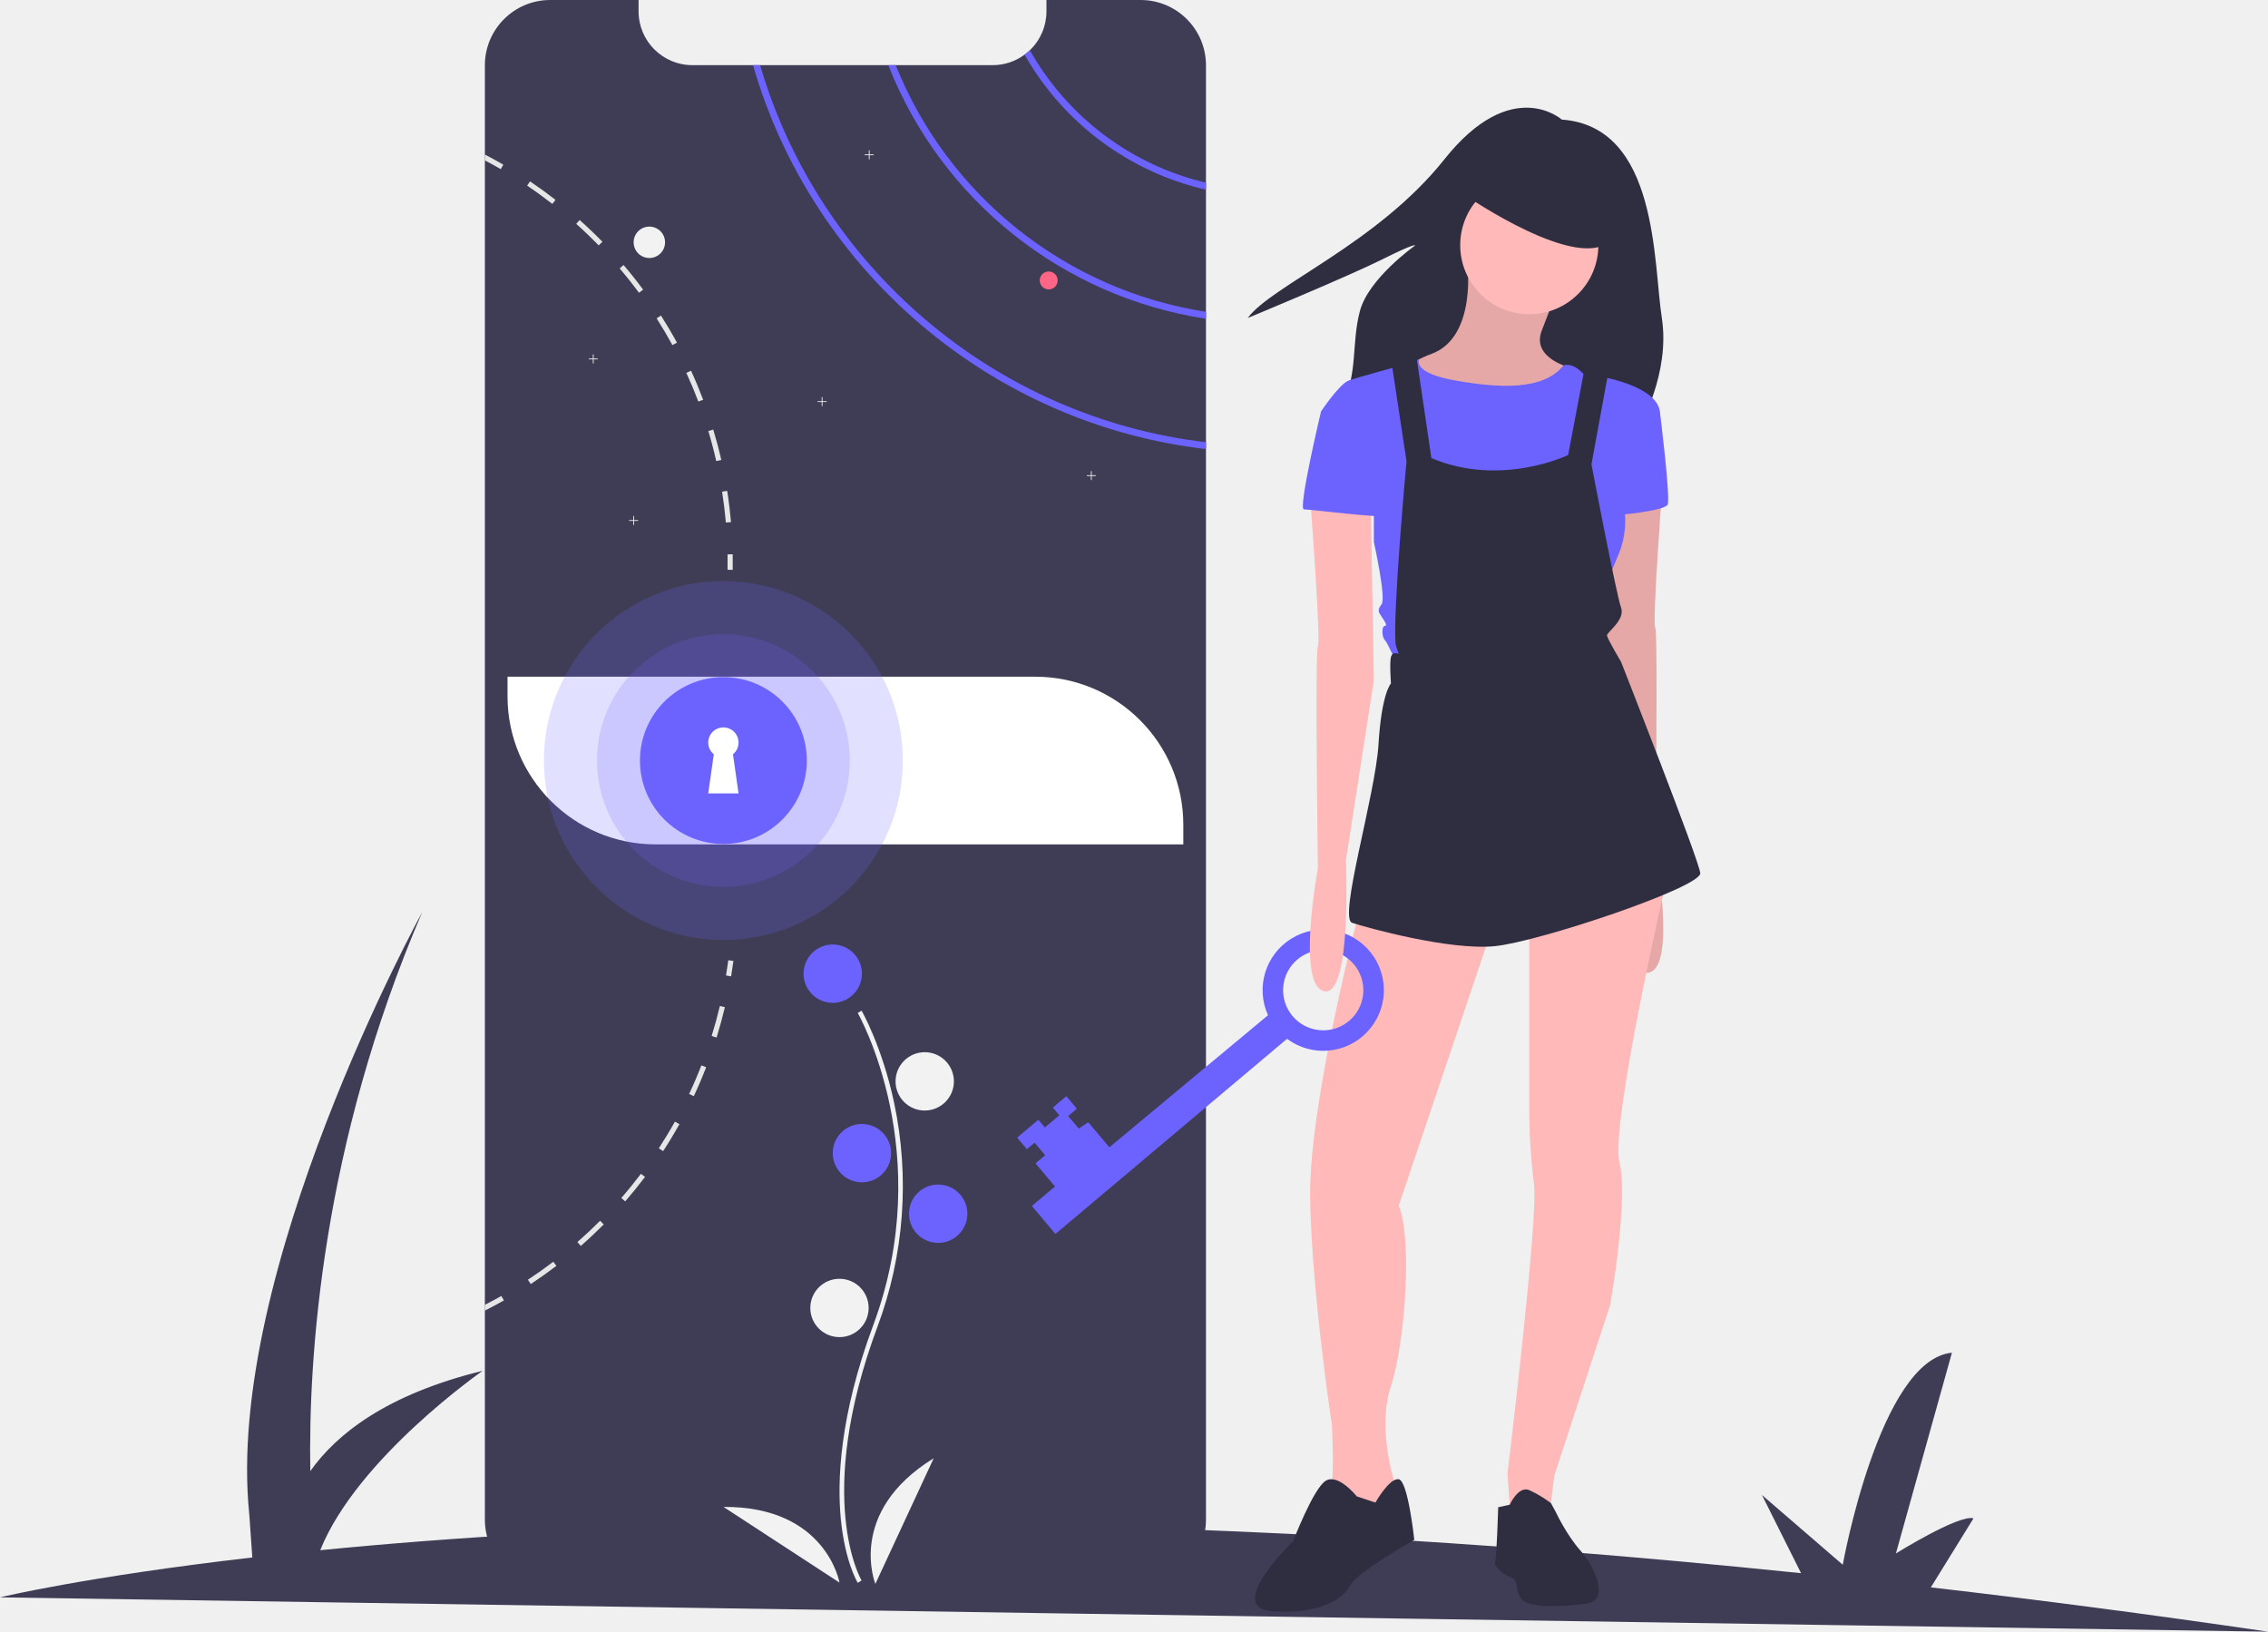
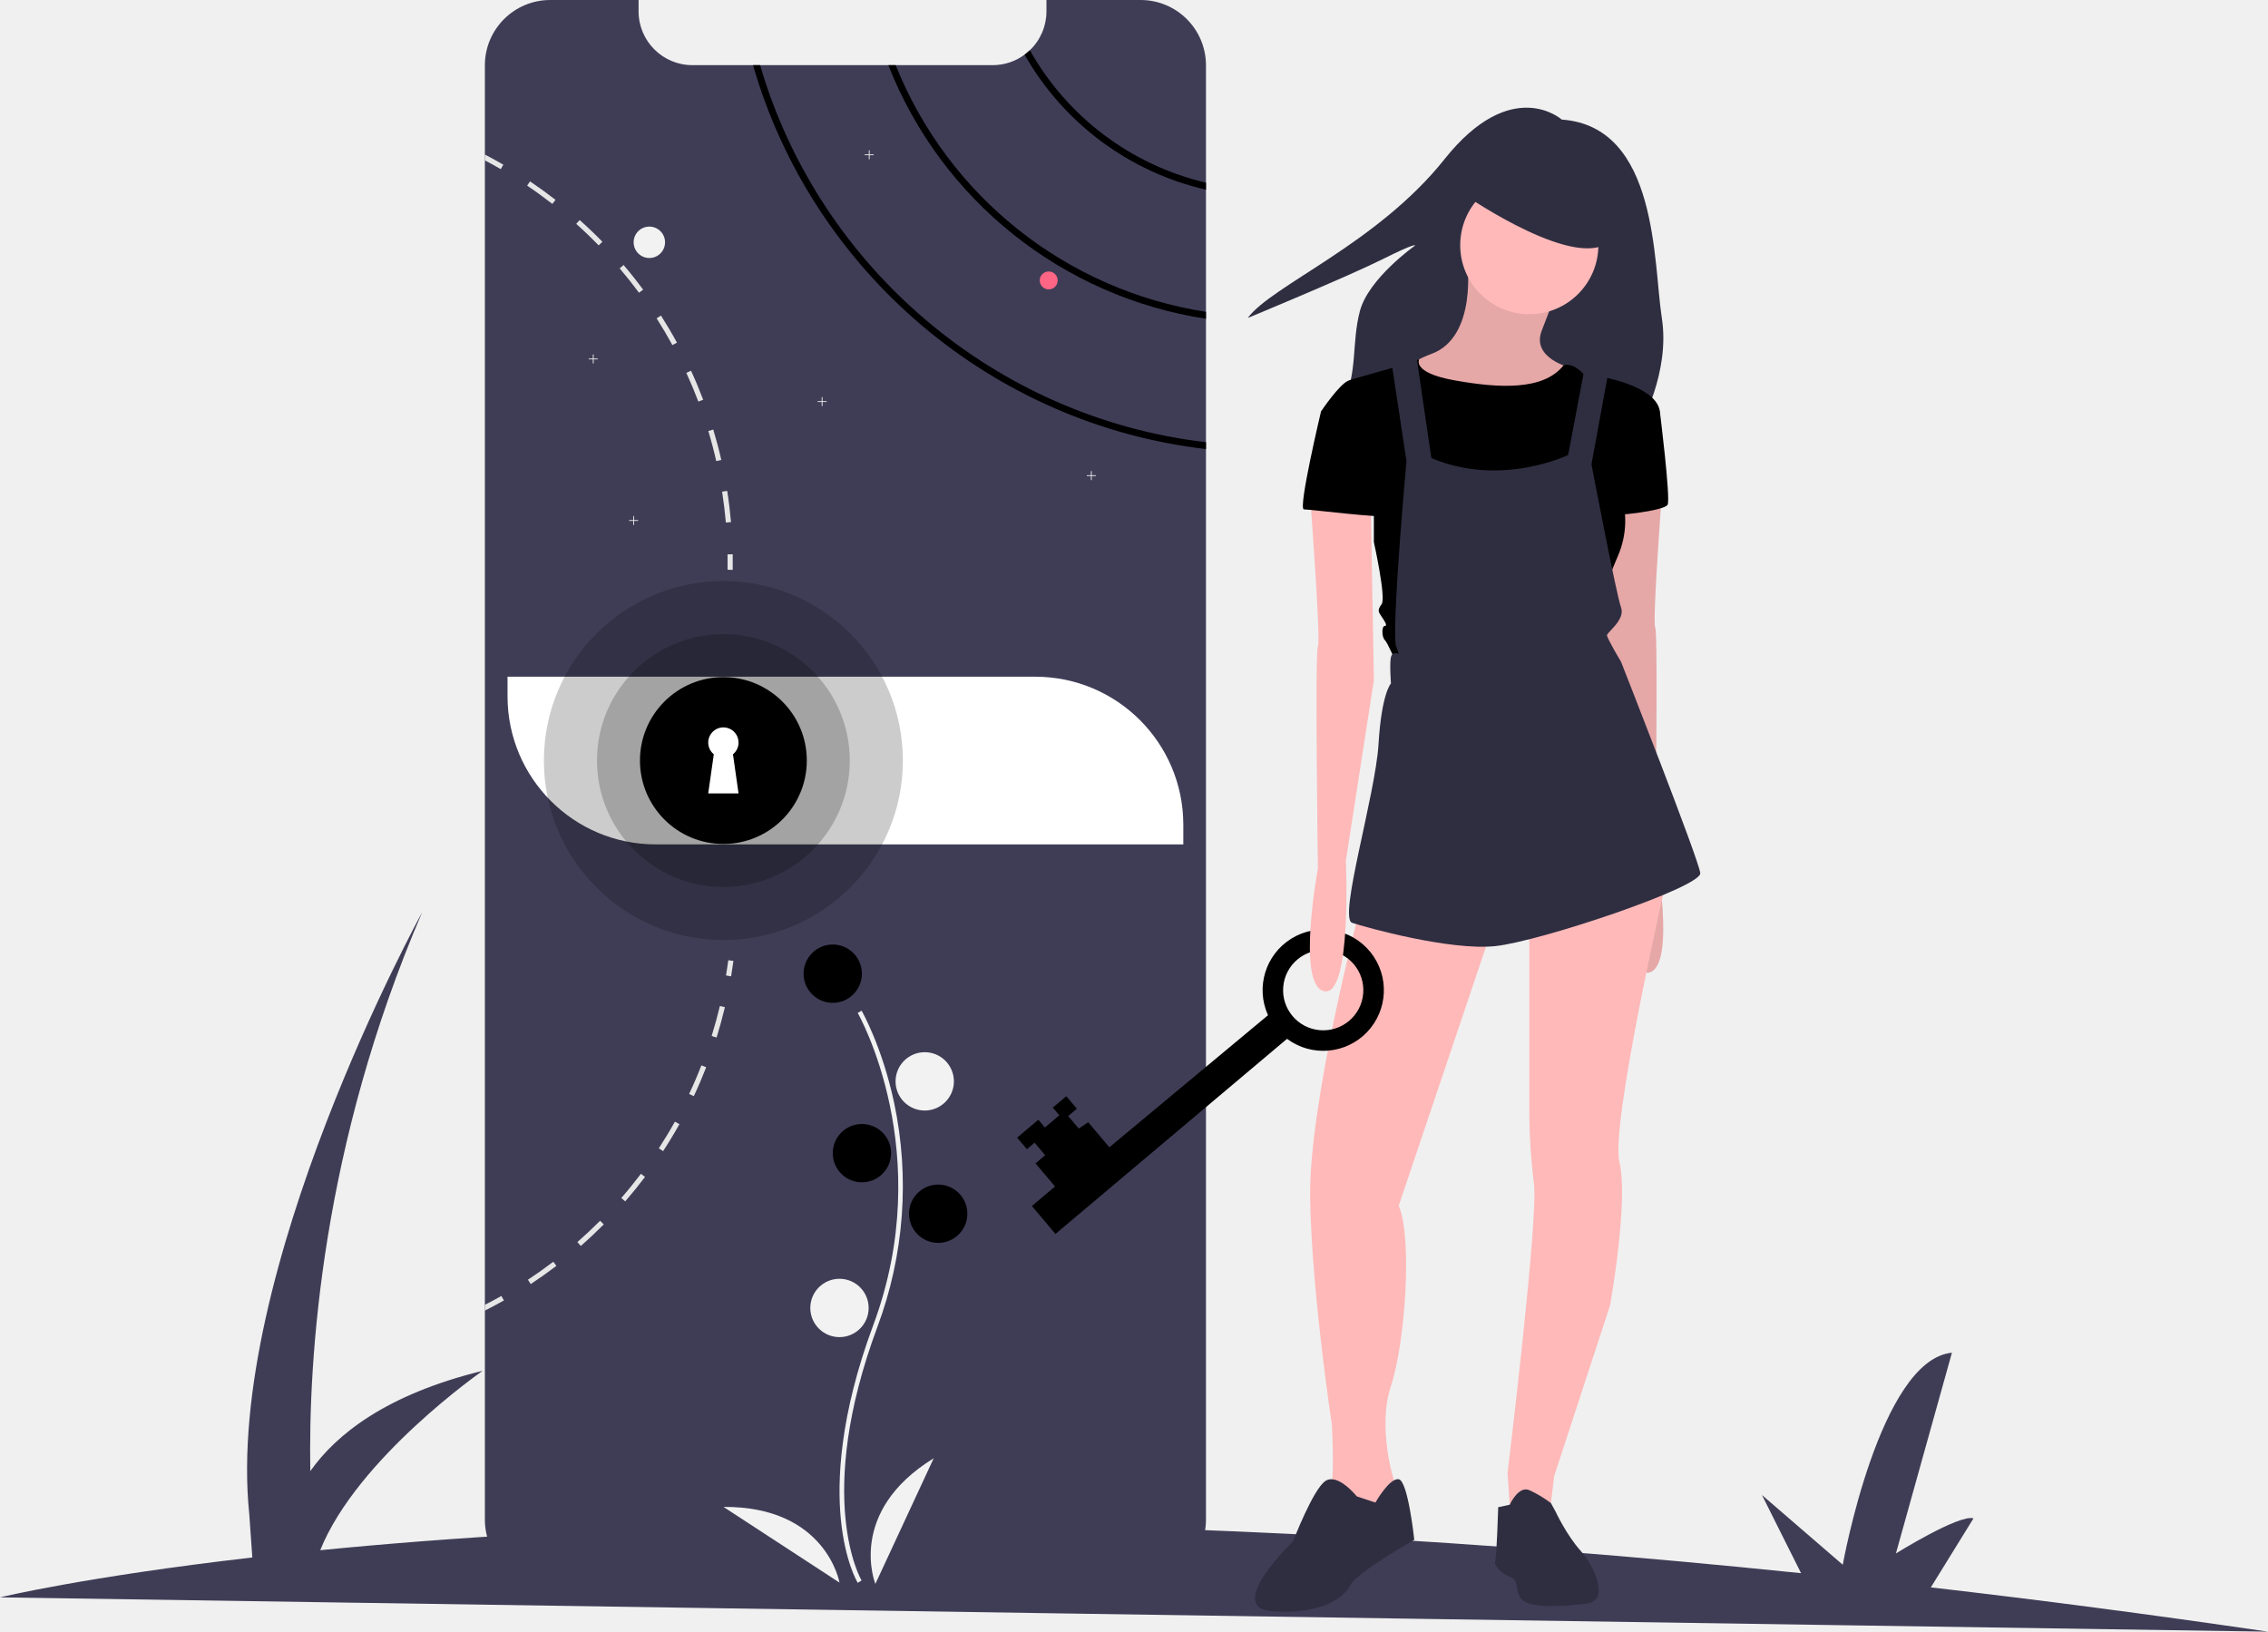
<svg xmlns="http://www.w3.org/2000/svg" id="eb1b09ad-1fe0-40ca-8096-34696e14e30a" data-name="Layer 1" width="1010.892" height="727.284" viewBox="0 0 1010.892 727.284">
  <path d="M1105.446,813.642q-78.133-11.444-150.281-19.73l19.02-30.778c-6.412-1.894-34.585,15.651-34.585,15.651l24.967-89.48c-32.248,3.107-48.658,94.513-48.658,94.513L879.884,752.723l17.438,34.854c-147.212-15.195-274.351-21.165-381.29-21.853L532.311,739.381c-6.412-1.894-34.585,15.651-34.585,15.651l24.967-89.48c-32.248,3.107-48.658,94.513-48.658,94.513L438.011,728.969l18.469,36.916c-89.651,1.087-162.761,5.872-219.191,11.451,16.467-41.078,72.394-79.96,72.394-79.96-42.708,10.436-65.112,28.152-76.82,44.71-.895-50.818,5.126-145,49.855-249.095,0,0-88.296,160.409-77.048,268.408l1.344,19.175c-74.836,8.625-112.461,17.784-112.461,17.784Z" transform="translate(-94.55416 -86.35794)" fill="#3f3d56" />
  <path d="M632.081,115.488v648.2a29.139,29.139,0,0,1-29.13,29.11h-263.15a29.079,29.079,0,0,1-29.13-29.11v-648.2a29.127,29.127,0,0,1,29.13-29.13h39.38v5.05a23.987,23.987,0,0,0,23.98,23.99h133.84a23.789,23.789,0,0,0,14.22-4.68,22.285,22.285,0,0,0,2.36-1.98,23.917,23.917,0,0,0,7.4-17.33v-5.05h41.97A29.121,29.121,0,0,1,632.081,115.488Z" transform="translate(-94.55416 -86.35794)" fill="#3f3d56" />
  <circle cx="289.426" cy="108" r="7" fill="#f2f2f2" />
-   <path d="M553.581,108.738a22.285,22.285,0,0,1-2.36,1.98,125.247,125.247,0,0,0,80.86,60.19v-3.12A122.299,122.299,0,0,1,553.581,108.738Z" transform="translate(-94.55416 -86.35794)" fill="#6c63ff" />
-   <path d="M493.771,115.398h-3.28a181.668,181.668,0,0,0,141.59,113.05v-3.1A178.55,178.55,0,0,1,493.771,115.398Z" transform="translate(-94.55416 -86.35794)" fill="#6c63ff" />
-   <path d="M433.351,115.398h-3.16c26.43,91.74,106.18,160.03,201.89,171.12v-3.05C538.031,272.428,459.651,205.438,433.351,115.398Z" transform="translate(-94.55416 -86.35794)" fill="#6c63ff" />
+   <path d="M553.581,108.738a22.285,22.285,0,0,1-2.36,1.98,125.247,125.247,0,0,0,80.86,60.19v-3.12A122.299,122.299,0,0,1,553.581,108.738Z" transform="translate(-94.55416 -86.35794)" class="illustrationPrimary" />
+   <path d="M493.771,115.398h-3.28a181.668,181.668,0,0,0,141.59,113.05v-3.1A178.55,178.55,0,0,1,493.771,115.398Z" transform="translate(-94.55416 -86.35794)" class="illustrationPrimary" />
+   <path d="M433.351,115.398h-3.16c26.43,91.74,106.18,160.03,201.89,171.12v-3.05C538.031,272.428,459.651,205.438,433.351,115.398Z" transform="translate(-94.55416 -86.35794)" class="illustrationPrimary" />
  <polygon points="266.426 159.822 264.604 159.822 264.604 158 264.249 158 264.249 159.822 262.426 159.822 262.426 160.178 264.249 160.178 264.249 162 264.604 162 264.604 160.178 266.426 160.178 266.426 159.822" fill="#f2f2f2" />
  <polygon points="389.426 68.822 387.604 68.822 387.604 67 387.249 67 387.249 68.822 385.426 68.822 385.426 69.178 387.249 69.178 387.249 71 387.604 71 387.604 69.178 389.426 69.178 389.426 68.822" fill="#f2f2f2" />
  <polygon points="284.426 231.822 282.604 231.822 282.604 230 282.249 230 282.249 231.822 280.426 231.822 280.426 232.178 282.249 232.178 282.249 234 282.604 234 282.604 232.178 284.426 232.178 284.426 231.822" fill="#f2f2f2" />
  <polygon points="368.426 178.822 366.604 178.822 366.604 177 366.249 177 366.249 178.822 364.426 178.822 364.426 179.178 366.249 179.178 366.249 181 366.604 181 366.604 179.178 368.426 179.178 368.426 178.822" fill="#f2f2f2" />
  <polygon points="488.426 211.822 486.604 211.822 486.604 210 486.249 210 486.249 211.822 484.426 211.822 484.426 212.178 486.249 212.178 486.249 214 486.604 214 486.604 212.178 488.426 212.178 488.426 211.822" fill="#f2f2f2" />
  <circle cx="467.426" cy="125" r="4" fill="#ff6584" />
  <path d="M418.681,305.158l-2.27.35c.71,4.54,1.27,9.18,1.68,13.77l2.29-.2C419.971,314.428,419.401,309.748,418.681,305.158Z" transform="translate(-94.55416 -86.35794)" fill="#e6e6e6" />
  <path d="M412.471,277.818l-2.2.67c1.33,4.4,2.52,8.91,3.53,13.4l2.25-.51C415.021,286.838,413.811,282.278,412.471,277.818Z" transform="translate(-94.55416 -86.35794)" fill="#e6e6e6" />
  <path d="M402.561,251.598l-2.09.96c1.92,4.19,3.72,8.49,5.35,12.79l2.15-.81C406.321,260.188,404.511,255.828,402.561,251.598Z" transform="translate(-94.55416 -86.35794)" fill="#e6e6e6" />
  <path d="M389.161,227.018l-1.94,1.23c2.47,3.88,4.84,7.9,7.04,11.93l2.02-1.1C394.061,234.998,391.661,230.938,389.161,227.018Z" transform="translate(-94.55416 -86.35794)" fill="#e6e6e6" />
  <path d="M372.501,204.488l-1.75,1.49c2.98,3.5,5.88,7.16,8.62,10.86l1.84-1.37C378.451,211.728,375.521,208.028,372.501,204.488Z" transform="translate(-94.55416 -86.35794)" fill="#e6e6e6" />
  <path d="M352.921,184.428l-1.53,1.71c3.44,3.07,6.81,6.3,10.02,9.59l1.65-1.61C359.811,190.788,356.401,187.528,352.921,184.428Z" transform="translate(-94.55416 -86.35794)" fill="#e6e6e6" />
  <path d="M330.801,167.208l-1.29,1.9c3.82,2.57,7.6,5.31,11.23,8.14l1.42-1.81C338.481,172.578,334.661,169.808,330.801,167.208Z" transform="translate(-94.55416 -86.35794)" fill="#e6e6e6" />
  <path d="M310.671,155.248v2.6c2.39,1.25,4.76,2.56,7.08,3.9l1.15-1.99Q314.851,157.418,310.671,155.248Z" transform="translate(-94.55416 -86.35794)" fill="#e6e6e6" />
  <path d="M418.161,521.161c.373-2.236.714-4.519,1.015-6.785l2.279.302c-.304,2.292-.649,4.599-1.026,6.861Z" transform="translate(-94.55416 -86.35794)" fill="#e6e6e6" />
  <path d="M411.752,548.14l2.197.684c1.379-4.444,2.626-8.996,3.707-13.531l-2.239-.53C414.346,539.25,413.121,543.745,411.752,548.14Z" transform="translate(-94.55416 -86.35794)" fill="#e6e6e6" />
  <path d="M401.71,573.972l2.086.978c1.984-4.208,3.84-8.544,5.525-12.884l-2.146-.837C405.511,565.522,403.674,569.811,401.71,573.972Z" transform="translate(-94.55416 -86.35794)" fill="#e6e6e6" />
  <path d="M388.199,598.205l1.928,1.252c2.543-3.899,4.983-7.942,7.254-12.01l-2.005-1.125C393.135,590.345,390.715,594.341,388.199,598.205Z" transform="translate(-94.55416 -86.35794)" fill="#e6e6e6" />
  <path d="M371.482,620.344l1.743,1.51c3.059-3.528,6.025-7.198,8.836-10.91l-1.841-1.377C377.448,613.236,374.512,616.861,371.482,620.344Z" transform="translate(-94.55416 -86.35794)" fill="#e6e6e6" />
  <path d="M351.907,639.989l1.514,1.729c3.516-3.067,6.955-6.304,10.24-9.592l-1.626-1.629C358.787,633.751,355.378,636.943,351.907,639.989Z" transform="translate(-94.55416 -86.35794)" fill="#e6e6e6" />
  <path d="M329.855,656.78l1.27,1.924c3.883-2.564,7.739-5.296,11.438-8.112l-1.39-1.836C337.509,651.548,333.7,654.249,329.855,656.78Z" transform="translate(-94.55416 -86.35794)" fill="#e6e6e6" />
  <path d="M319.161,666.008c-2.78,1.57-5.62,3.09-8.49,4.53v-2.58c2.48-1.26,4.94-2.59,7.35-3.94Z" transform="translate(-94.55416 -86.35794)" fill="#e6e6e6" />
  <path d="M418.836,333.464l2.299-.042c.042,2.321.045,4.654.009,6.936l-2.298-.036C418.88,338.066,418.877,335.759,418.836,333.464Z" transform="translate(-94.55416 -86.35794)" fill="#e6e6e6" />
  <path d="M226.216,301.632H461.427a66,66,0,0,1,66,66v8.736a0,0,0,0,1,0,0H292.216a66,66,0,0,1-66-66v-8.736A0,0,0,0,1,226.216,301.632Z" fill="#fff" />
  <path d="M476.87,791.879c-.229-.375-5.641-9.41-7.517-28.172-1.721-17.213-.614-46.227,14.433-86.698,28.506-76.671-6.569-138.533-6.928-139.149l1.73-1.004c.091.156,9.142,15.929,14.488,41.044a179.061,179.061,0,0,1-7.416,99.807c-28.457,76.54-7.301,112.773-7.084,113.131Z" transform="translate(-94.55416 -86.35794)" fill="#f2f2f2" />
-   <circle cx="371.17" cy="434" r="13" fill="#6c63ff" />
+   <circle cx="371.17" cy="434" r="13" class="illustrationPrimary" />
  <circle cx="412.17" cy="482" r="13" fill="#f2f2f2" />
-   <circle cx="384.17" cy="514" r="13" fill="#6c63ff" />
-   <circle cx="418.17" cy="541" r="13" fill="#6c63ff" />
+   <circle cx="384.17" cy="514" r="13" class="illustrationPrimary" />
+   <circle cx="418.17" cy="541" r="13" class="illustrationPrimary" />
  <circle cx="374.17" cy="583" r="13" fill="#f2f2f2" />
  <path d="M484.724,792.358s-13-32,26-56Z" transform="translate(-94.55416 -86.35794)" fill="#f2f2f2" />
  <path d="M468.736,791.777s-5.916-34.029-51.709-33.738Z" transform="translate(-94.55416 -86.35794)" fill="#f2f2f2" />
-   <circle cx="322.426" cy="339" r="80" fill="#6c63ff" opacity="0.2" />
-   <circle cx="322.426" cy="339" r="56.338" fill="#6c63ff" opacity="0.2" />
-   <circle cx="322.426" cy="339" r="37.183" fill="#6c63ff" />
+   <circle cx="322.426" cy="339" r="80" class="illustrationPrimary" opacity="0.2" />
+   <circle cx="322.426" cy="339" r="56.338" class="illustrationPrimary" opacity="0.2" />
+   <circle cx="322.426" cy="339" r="37.183" class="illustrationPrimary" />
  <path d="M423.741,417.338a6.761,6.761,0,1,0-11.031,5.239l-2.49,17.429h13.521L421.251,422.577A6.746,6.746,0,0,0,423.741,417.338Z" transform="translate(-94.55416 -86.35794)" fill="#fff" />
  <path d="M790.661,139.658s-22.302-19.995-52.294,17.688-76.903,56.139-87.67,70.751c0,0,44.604-18.457,59.985-26.147s14.612-6.152,14.612-6.152-20.764,14.612-24.609,29.223-.769,26.916-7.69,41.528S825.268,276.546,825.268,276.546s13.843-23.84,9.997-48.449S833.727,142.734,790.661,139.658Z" transform="translate(-94.55416 -86.35794)" fill="#2f2e41" />
  <path d="M748.479,202.56s4.85,33.947-15.934,41.567-13.163,18.013-13.163,18.013l31.176,15.241,33.254-10.392,11.085-16.627s-18.013-4.157-13.163-16.627,6.235-16.627,6.235-16.627Z" transform="translate(-94.55416 -86.35794)" fill="#ffb9b9" />
  <path d="M748.479,202.56s4.85,33.947-15.934,41.567-13.163,18.013-13.163,18.013l31.176,15.241,33.254-10.392,11.085-16.627s-18.013-4.157-13.163-16.627,6.235-16.627,6.235-16.627Z" transform="translate(-94.55416 -86.35794)" opacity="0.1" />
  <path d="M835.77,299.551s-4.85,63.737-3.464,66.508,0,99.069,0,99.069,9.699,51.959-2.771,54.73-9.699-58.194-9.699-58.194L807.366,381.3l1.386-79.671Z" transform="translate(-94.55416 -86.35794)" fill="#ffb9b9" />
  <path d="M835.77,299.551s-4.85,63.737-3.464,66.508,0,99.069,0,99.069,9.699,51.959-2.771,54.73-9.699-58.194-9.699-58.194L807.366,381.3l1.386-79.671Z" transform="translate(-94.55416 -86.35794)" opacity="0.1" />
  <path d="M700.676,491.454S677.814,578.053,678.507,620.313,688.206,721.46,688.206,721.46s1.386,25.633-.693,28.404S697.905,764.414,697.905,764.414l13.163-7.621,4.85-5.542V746.401s-7.621-23.555-1.386-42.26,9.699-65.815,3.464-80.364l42.953-127.474Z" transform="translate(-94.55416 -86.35794)" fill="#ffb9b9" />
  <path d="M699.291,753.329S690.977,742.937,685.435,746.401s-14.549,27.019-14.549,27.019-31.176,29.79-9.006,31.176,31.868-6.235,34.64-11.777S724.924,772.727,724.924,772.727s-2.771-26.326-6.928-27.019S707.604,756.1,707.604,756.1Z" transform="translate(-94.55416 -86.35794)" fill="#2f2e41" />
  <path d="M776.19,496.996v85.906a265.616,265.616,0,0,0,2.078,31.176c2.078,15.241-11.777,128.859-11.777,128.859l1.386,20.091,17.32-1.386,2.078-17.32,24.94-76.207s8.313-46.417,4.157-63.737,21.477-128.166,21.477-128.166Z" transform="translate(-94.55416 -86.35794)" fill="#ffb9b9" />
  <path d="M762.335,758.178l5.131-1.115s3.875-8.584,8.725-6.505a52.3,52.3,0,0,1,9.643,5.778l2.134,3.921s4.85,10.392,11.085,17.32,13.163,22.169,2.771,23.555-24.248,2.078-28.404-1.386-1.386-9.006-5.542-10.392-7.621-5.542-6.928-6.928S762.335,758.178,762.335,758.178Z" transform="translate(-94.55416 -86.35794)" fill="#2f2e41" />
  <circle cx="681.636" cy="109.274" r="30.79" fill="#ffb9b9" />
-   <path d="M717.996,249.67l9.151-3.195s-3.609,5.966,15.789,9.43,39.487,4.69,48.494-6.661c0,0,3.465-1.652,8.314,3.197s7.621,3.464,7.621,3.464l-3.464,18.013-6.928,33.254L787.968,332.112l-25.633-5.542L734.623,306.479,724.231,279.46V254.519Z" transform="translate(-94.55416 -86.35794)" fill="#6c63ff" />
-   <path d="M802.516,259.369l6.928-4.85s23.555,4.157,24.94,15.241L816.372,304.4a39.437,39.437,0,0,1-.693,29.79c-6.928,15.934-6.235,19.398-6.235,19.398l-4.85,20.784-87.984,6.928s-3.464-8.313-4.85-9.699-1.386-6.235,0-6.235,0-2.078-1.386-4.157-2.078-2.771,0-5.542-3.464-27.712-3.464-27.712V300.936l-23.555-31.176s8.313-12.47,12.47-13.856,23.93-6.85,23.93-6.85l4.474,6.588,6.235,50.143,9.006,30.483,37.921-6.443,14.731-24.733,9.699-29.097Z" transform="translate(-94.55416 -86.35794)" fill="#6c63ff" />
-   <path d="M828.843,265.604l5.542,4.157s4.85,38.796,3.464,41.567-25.633,5.542-26.326,4.157S828.843,265.604,828.843,265.604Z" transform="translate(-94.55416 -86.35794)" fill="#6c63ff" />
+   <path d="M717.996,249.67l9.151-3.195s-3.609,5.966,15.789,9.43,39.487,4.69,48.494-6.661c0,0,3.465-1.652,8.314,3.197s7.621,3.464,7.621,3.464l-3.464,18.013-6.928,33.254L787.968,332.112l-25.633-5.542L734.623,306.479,724.231,279.46V254.519Z" transform="translate(-94.55416 -86.35794)" class="illustrationPrimary" />
+   <path d="M802.516,259.369l6.928-4.85s23.555,4.157,24.94,15.241L816.372,304.4a39.437,39.437,0,0,1-.693,29.79c-6.928,15.934-6.235,19.398-6.235,19.398l-4.85,20.784-87.984,6.928s-3.464-8.313-4.85-9.699-1.386-6.235,0-6.235,0-2.078-1.386-4.157-2.078-2.771,0-5.542-3.464-27.712-3.464-27.712V300.936l-23.555-31.176s8.313-12.47,12.47-13.856,23.93-6.85,23.93-6.85l4.474,6.588,6.235,50.143,9.006,30.483,37.921-6.443,14.731-24.733,9.699-29.097Z" transform="translate(-94.55416 -86.35794)" class="illustrationPrimary" />
+   <path d="M828.843,265.604l5.542,4.157s4.85,38.796,3.464,41.567-25.633,5.542-26.326,4.157S828.843,265.604,828.843,265.604Z" transform="translate(-94.55416 -86.35794)" class="illustrationPrimary" />
  <path d="M714.532,246.206l6.928,45.724s-6.235,67.894-4.85,81.749l1.386,4.157s-2.771-1.386-3.464,1.386,0,11.777,0,11.777-4.157,4.157-5.542,27.019-18.013,77.593-11.777,79.671,43.646,12.47,63.737,10.392,92.141-26.326,91.448-32.561-35.332-94.22-35.332-94.22S810.83,370.908,810.83,369.523s8.313-6.928,6.235-12.47-13.163-63.737-13.163-63.737l7.621-41.567L801.131,248.977l-7.621,40.182s-29.79,14.549-60.966,1.386l-6.928-47.11Z" transform="translate(-94.55416 -86.35794)" fill="#2f2e41" />
  <path d="M747.864,173.535s51.267,35.332,65.122,19.398-24.248-29.79-24.248-29.79l-31.868-3.464Z" transform="translate(-94.55416 -86.35794)" fill="#2f2e41" />
-   <path d="M668.209,549.4a27.027,27.027,0,1,0-8.479-10.524L589.024,597.748l-9.415-11.174-4.23,2.829-4.707-5.587,3.868-3.259-4.707-5.587-6.017,5.069,2.897,3.438L560.267,588.91l-2.897-3.438-9.455,7.966,4.345,5.157,3.438-2.897,4.707,5.587-4.298,3.621,8.69,10.314-10.314,8.69,10.501,12.463Zm17.654-39.492A17.882,17.882,0,1,1,666.524,526.202,17.882,17.882,0,0,1,685.863,509.908Z" transform="translate(-94.55416 -86.35794)" fill="#6c63ff" />
+   <path d="M668.209,549.4a27.027,27.027,0,1,0-8.479-10.524L589.024,597.748l-9.415-11.174-4.23,2.829-4.707-5.587,3.868-3.259-4.707-5.587-6.017,5.069,2.897,3.438L560.267,588.91l-2.897-3.438-9.455,7.966,4.345,5.157,3.438-2.897,4.707,5.587-4.298,3.621,8.69,10.314-10.314,8.69,10.501,12.463Zm17.654-39.492A17.882,17.882,0,1,1,666.524,526.202,17.882,17.882,0,0,1,685.863,509.908Z" transform="translate(-94.55416 -86.35794)" class="illustrationPrimary" />
  <path d="M678.507,307.864s4.85,63.737,3.464,66.508,0,99.069,0,99.069-9.699,51.959,2.771,54.73,9.699-58.194,9.699-58.194l12.47-80.364-1.386-79.671Z" transform="translate(-94.55416 -86.35794)" fill="#ffb9b9" />
-   <path d="M688.899,267.682l-5.542,2.078s-10.392,43.646-7.621,43.646,36.025,4.157,36.025,2.771-6.235-35.332-6.235-35.332Z" transform="translate(-94.55416 -86.35794)" fill="#6c63ff" />
+   <path d="M688.899,267.682l-5.542,2.078s-10.392,43.646-7.621,43.646,36.025,4.157,36.025,2.771-6.235-35.332-6.235-35.332Z" transform="translate(-94.55416 -86.35794)" class="illustrationPrimary" />
</svg>
